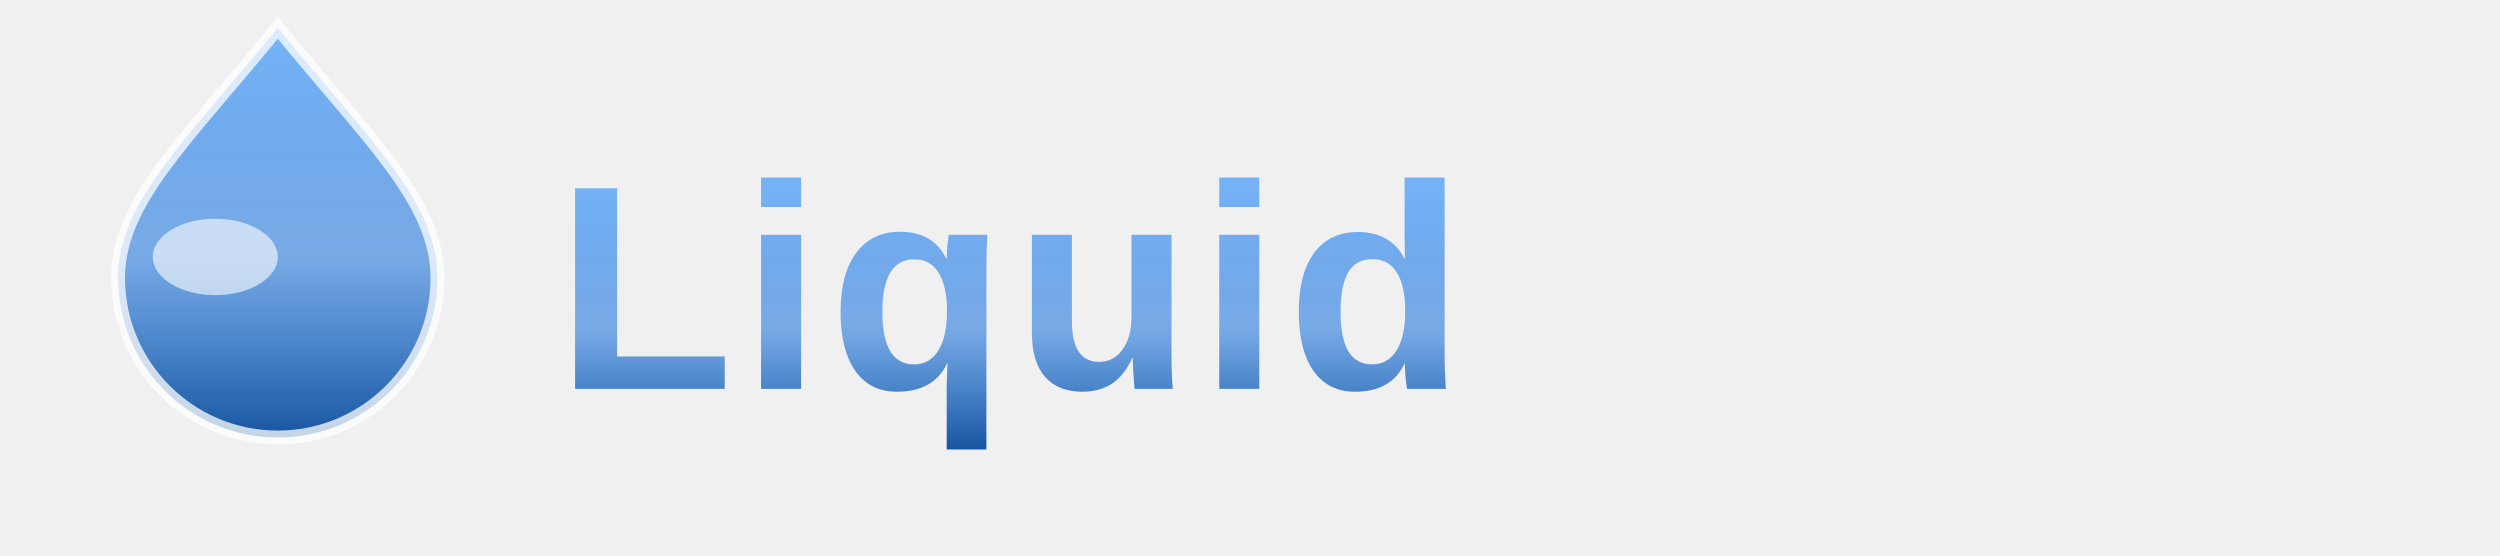
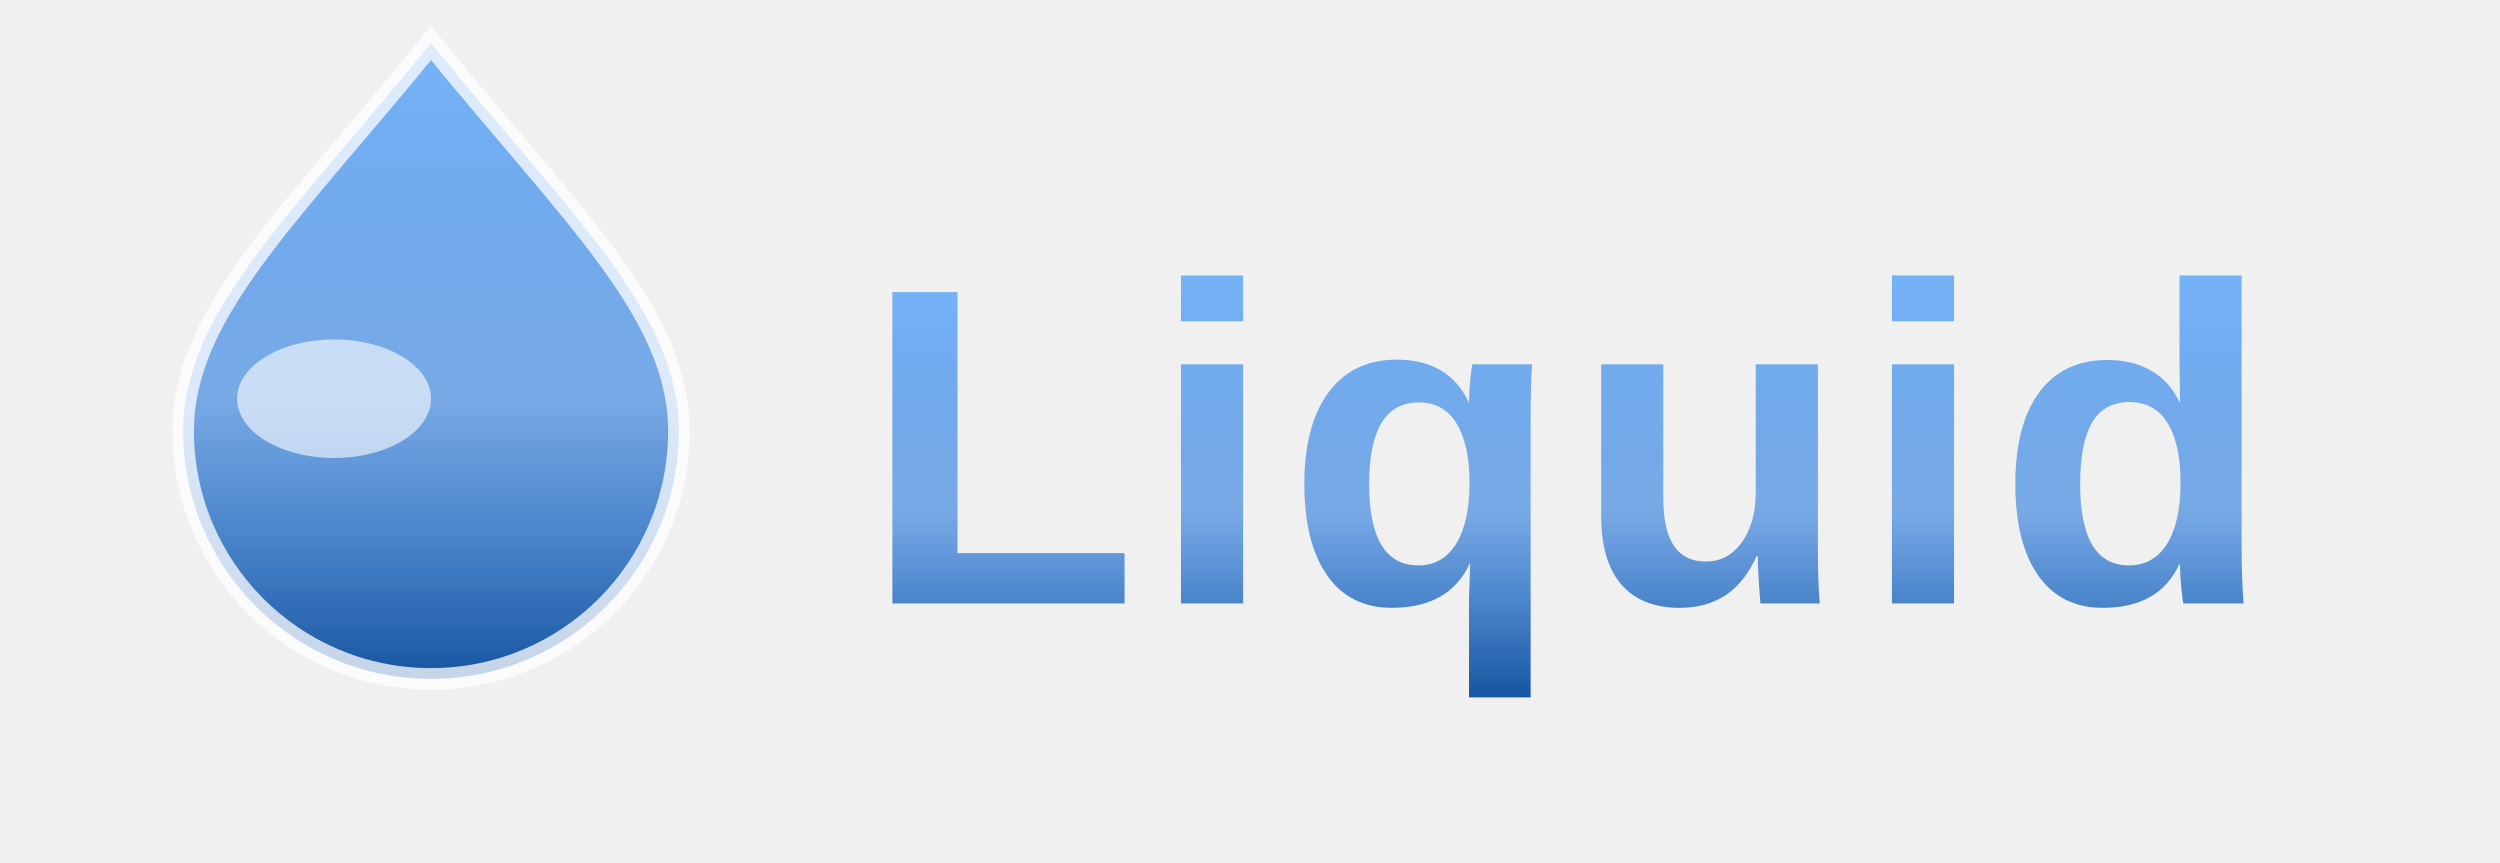
- <svg xmlns="http://www.w3.org/2000/svg" viewBox="0 0 360 80" role="img" aria-label="Liquid">
+ <svg xmlns="http://www.w3.org/2000/svg" viewBox="0 0 232 80" role="img" aria-label="Liquid">
  <defs>
    <linearGradient id="liquid-lg" x1="0" y1="0" x2="0" y2="1">
      <stop offset="0" stop-color="#6fb0f8" stop-opacity="0.95" />
      <stop offset="0.55" stop-color="#2f7fe0" stop-opacity="0.62" />
      <stop offset="1" stop-color="#12529f" stop-opacity="0.98" />
    </linearGradient>
  </defs>
  <path d="M40 4 C53 20 63 29 63 40 a23 23 0 0 1 -46 0 C17 29 27 20 40 4 Z" fill="url(#liquid-lg)" stroke="rgba(255,255,255,0.75)" stroke-width="2" />
  <ellipse cx="31" cy="37" rx="9" ry="5.5" fill="#ffffff" opacity="0.6" />
  <text x="80" y="56" font-family="'Segoe UI','PingFang SC','Microsoft YaHei',Arial,sans-serif" font-size="42" font-weight="700" letter-spacing="1" fill="url(#liquid-lg)">Liquid</text>
</svg>
